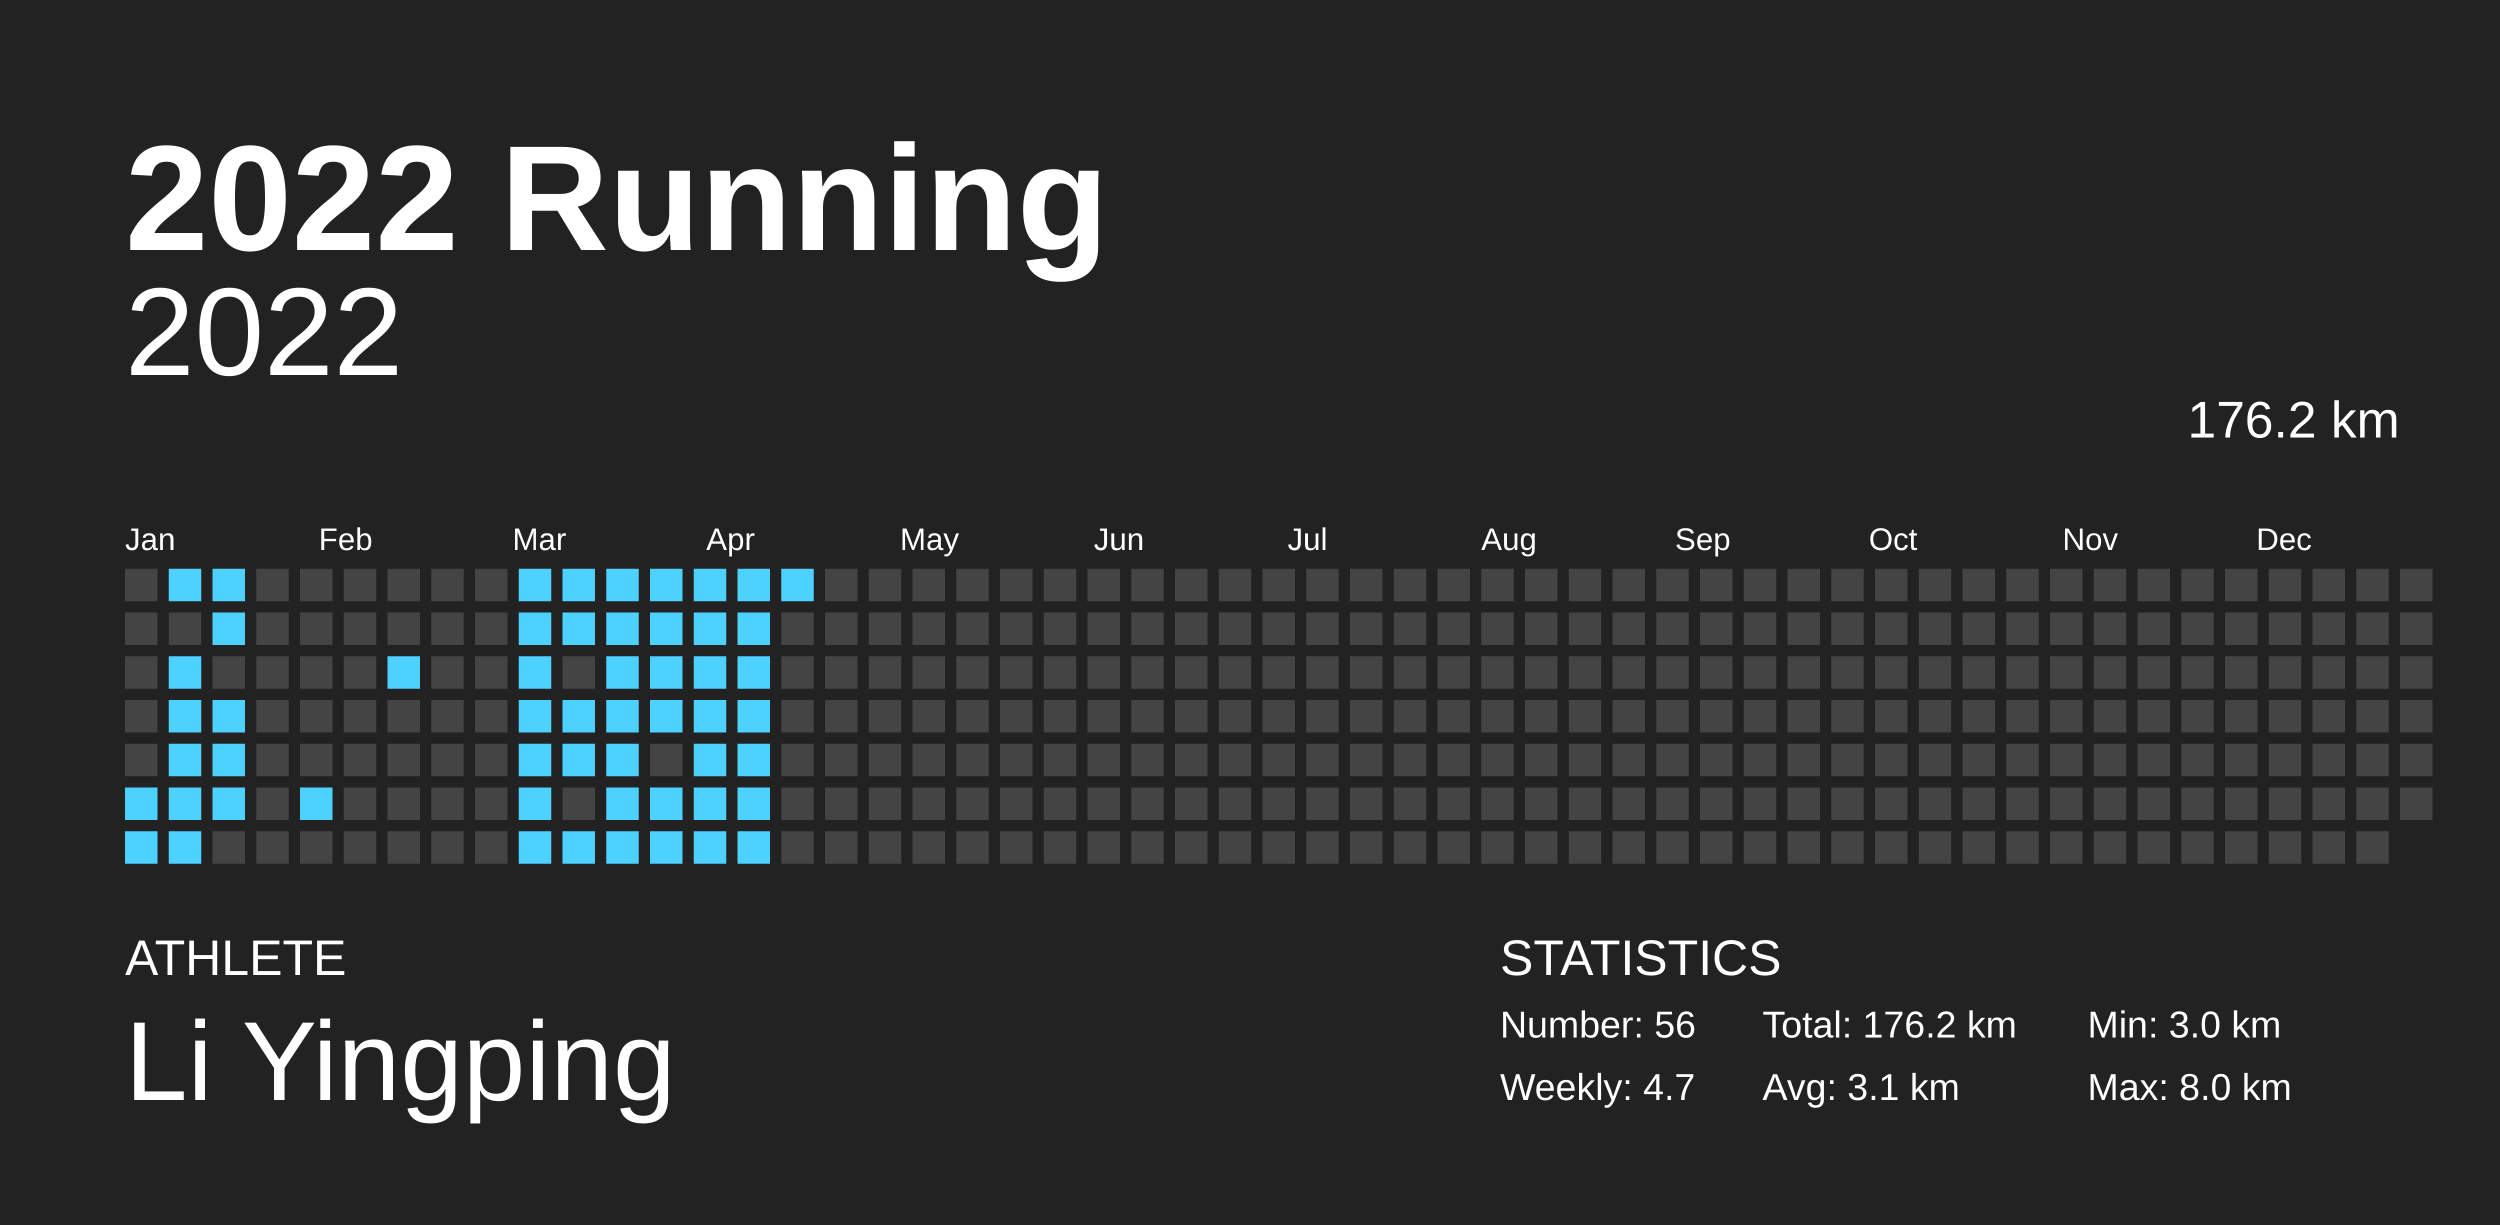
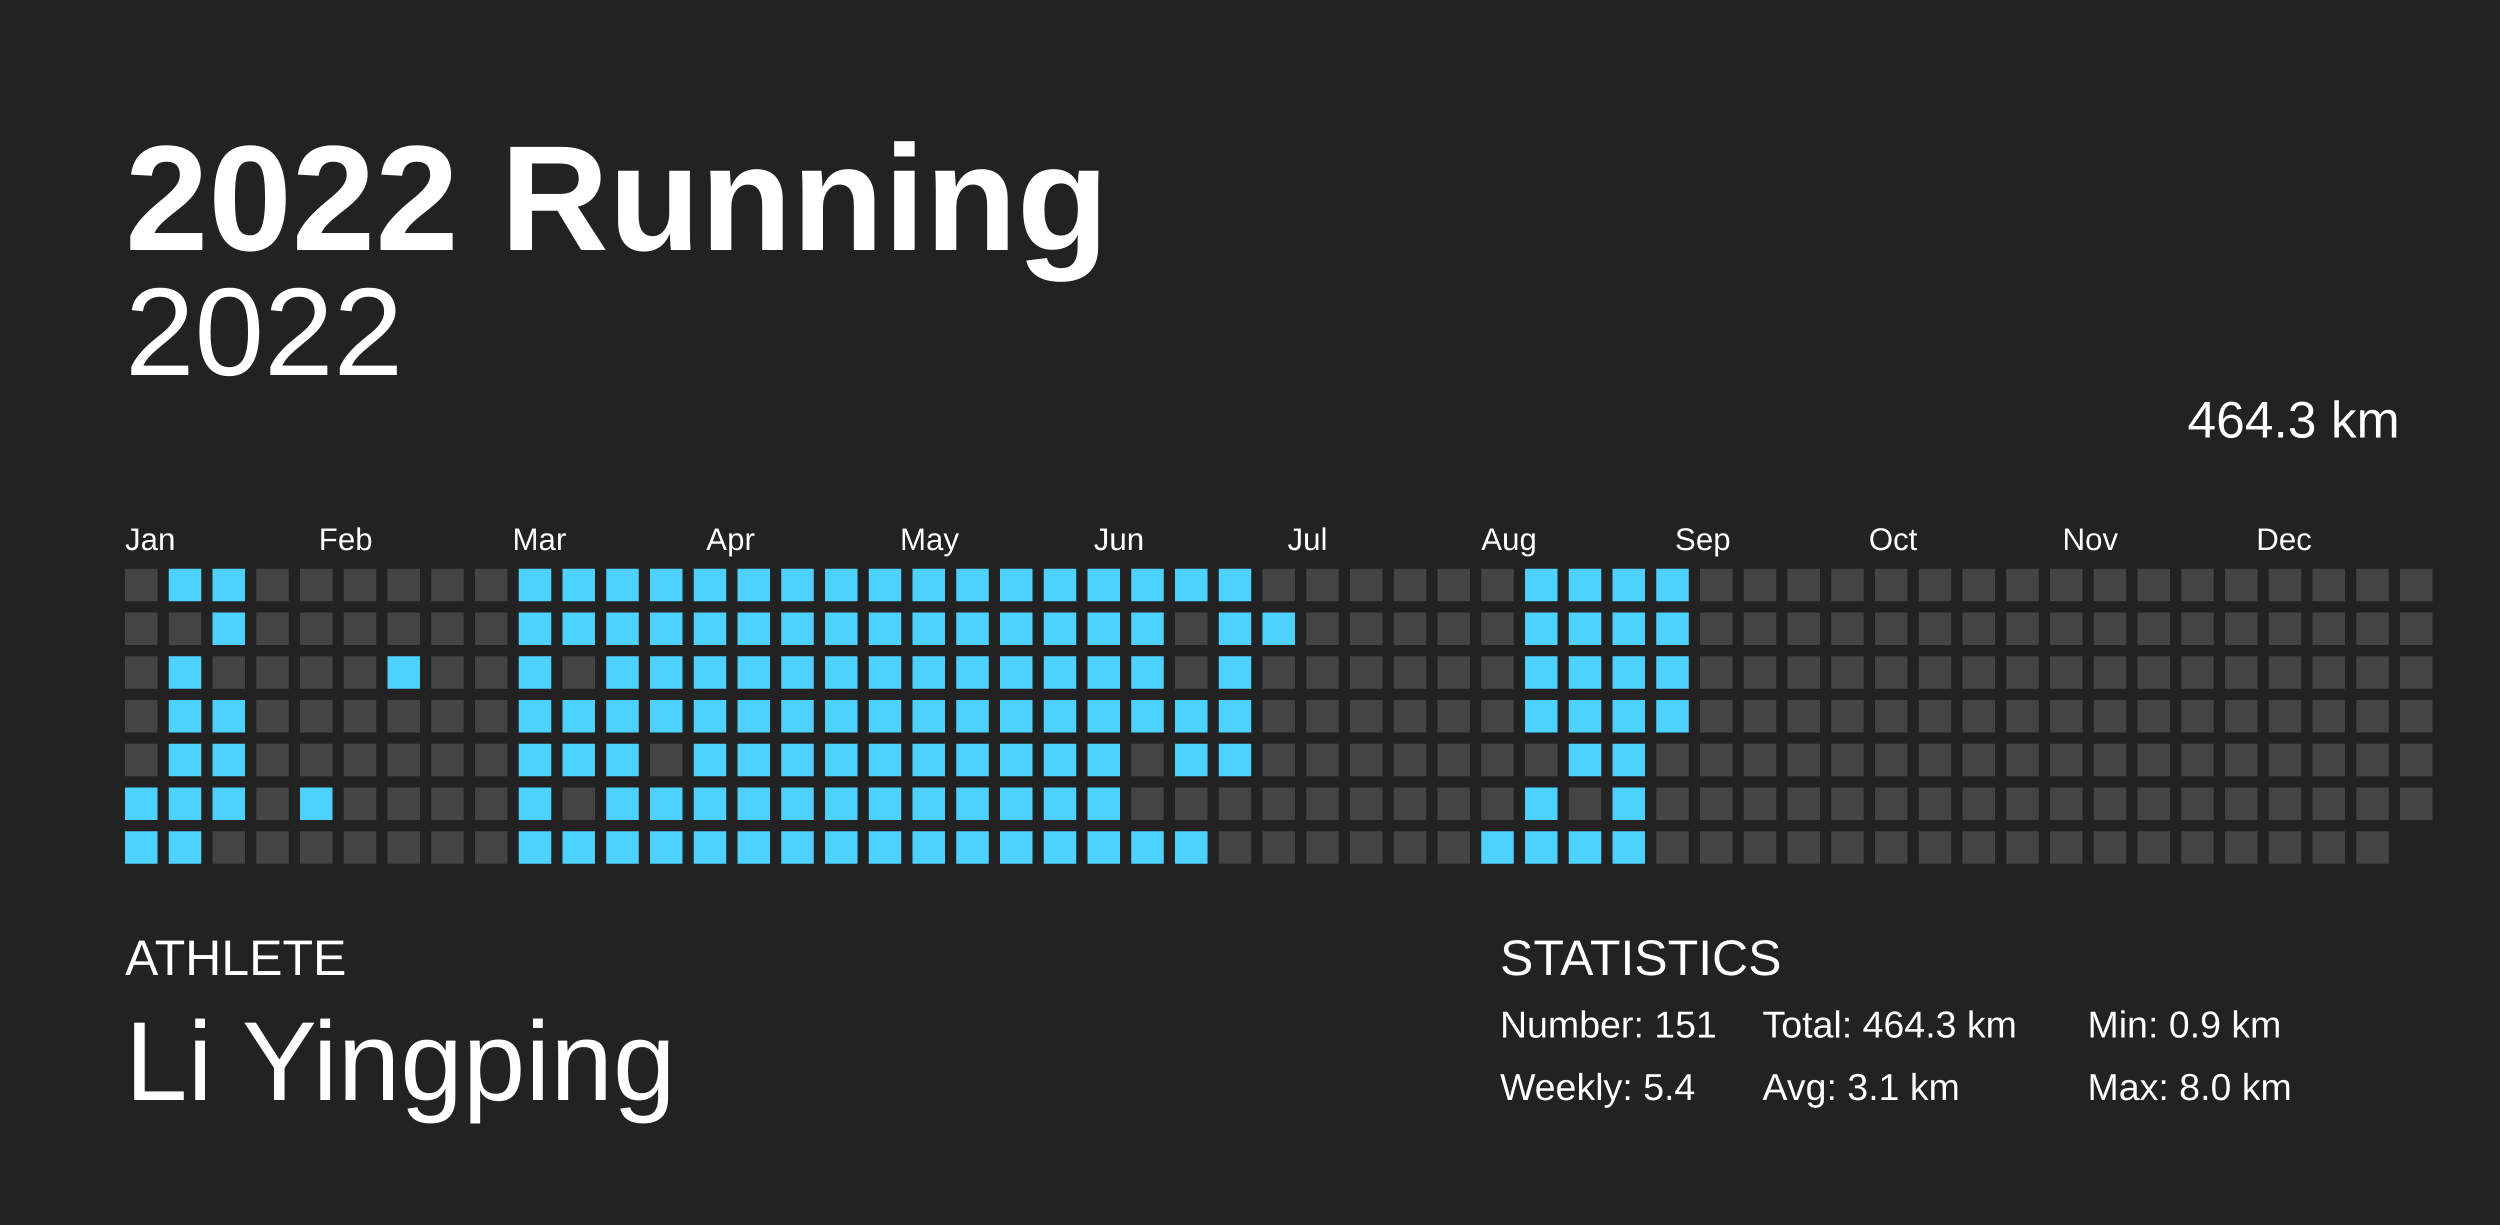
<svg xmlns="http://www.w3.org/2000/svg" baseProfile="full" height="98mm" version="1.1" viewBox="0,0,200,98" width="200mm">
  <defs />
  <rect fill="#222222" height="98" width="200" x="0" y="0" />
  <text fill="#FFFFFF" style="font-size:12px; font-family:Arial; font-weight:bold;" x="10" y="20">2022 Running</text>
  <text fill="#FFFFFF" style="font-size:4px; font-family:Arial" x="10" y="78">ATHLETE</text>
  <text fill="#FFFFFF" style="font-size:9px; font-family:Arial" x="10" y="88">Li Yingping</text>
  <text fill="#FFFFFF" style="font-size:4px; font-family:Arial" x="120" y="78">STATISTICS</text>
-   <text fill="#FFFFFF" style="font-size:3px; font-family:Arial" x="120" y="83">Number: 56</text>
-   <text fill="#FFFFFF" style="font-size:3px; font-family:Arial" x="120" y="88">Weekly: 4.7</text>
-   <text fill="#FFFFFF" style="font-size:3px; font-family:Arial" x="141" y="83">Total: 176.2 km</text>
+   <text fill="#FFFFFF" style="font-size:3px; font-family:Arial" x="120" y="83">Number: 151</text>
+   <text fill="#FFFFFF" style="font-size:3px; font-family:Arial" x="120" y="88">Weekly: 5.4</text>
+   <text fill="#FFFFFF" style="font-size:3px; font-family:Arial" x="141" y="83">Total: 464.3 km</text>
  <text fill="#FFFFFF" style="font-size:3px; font-family:Arial" x="141" y="88">Avg: 3.1 km</text>
-   <text fill="#FFFFFF" style="font-size:3px; font-family:Arial" x="167" y="83">Min: 3.0 km</text>
+   <text fill="#FFFFFF" style="font-size:3px; font-family:Arial" x="167" y="83">Min: 0.9 km</text>
  <text fill="#FFFFFF" style="font-size:3px; font-family:Arial" x="167" y="88">Max: 8.0 km</text>
  <text alignment-baseline="hanging" fill="#FFFFFF" style="font-size:10.0px; font-family:Arial;" x="10" y="30">2022</text>
-   <text alignment-baseline="hanging" fill="#FFFFFF" style="font-size:4.125px; font-family:Arial;" x="175" y="35">176.2 km</text>
+   <text alignment-baseline="hanging" fill="#FFFFFF" style="font-size:4.125px; font-family:Arial;" x="175" y="35">464.3 km</text>
  <text fill="#FFFFFF" style="font-size:2.5px; font-family:Arial" x="10.0" y="44">Jan</text>
  <text fill="#FFFFFF" style="font-size:2.5px; font-family:Arial" x="25.5" y="44">Feb</text>
  <text fill="#FFFFFF" style="font-size:2.5px; font-family:Arial" x="41.0" y="44">Mar</text>
  <text fill="#FFFFFF" style="font-size:2.5px; font-family:Arial" x="56.5" y="44">Apr</text>
  <text fill="#FFFFFF" style="font-size:2.5px; font-family:Arial" x="72.0" y="44">May</text>
  <text fill="#FFFFFF" style="font-size:2.5px; font-family:Arial" x="87.5" y="44">Jun</text>
  <text fill="#FFFFFF" style="font-size:2.5px; font-family:Arial" x="103.0" y="44">Jul</text>
  <text fill="#FFFFFF" style="font-size:2.5px; font-family:Arial" x="118.5" y="44">Aug</text>
  <text fill="#FFFFFF" style="font-size:2.5px; font-family:Arial" x="134.0" y="44">Sep</text>
  <text fill="#FFFFFF" style="font-size:2.5px; font-family:Arial" x="149.5" y="44">Oct</text>
  <text fill="#FFFFFF" style="font-size:2.5px; font-family:Arial" x="165.0" y="44">Nov</text>
  <text fill="#FFFFFF" style="font-size:2.5px; font-family:Arial" x="180.5" y="44">Dec</text>
  <rect fill="#444444" height="2.6" width="2.6" x="10.0" y="45.5" />
  <rect fill="#444444" height="2.6" width="2.6" x="10.0" y="49.0" />
  <rect fill="#444444" height="2.6" width="2.6" x="10.0" y="52.5" />
  <rect fill="#444444" height="2.6" width="2.6" x="10.0" y="56.0" />
  <rect fill="#444444" height="2.6" width="2.6" x="10.0" y="59.5" />
  <rect fill="#4dd2ff" height="2.6" width="2.6" x="10.0" y="63.0" />
  <rect fill="#4dd2ff" height="2.6" width="2.6" x="10.0" y="66.5" />
  <rect fill="#4dd2ff" height="2.6" width="2.6" x="13.5" y="45.5" />
  <rect fill="#444444" height="2.6" width="2.6" x="13.5" y="49.0" />
  <rect fill="#4dd2ff" height="2.6" width="2.6" x="13.5" y="52.5" />
  <rect fill="#4dd2ff" height="2.6" width="2.6" x="13.5" y="56.0" />
  <rect fill="#4dd2ff" height="2.6" width="2.6" x="13.5" y="59.5" />
  <rect fill="#4dd2ff" height="2.6" width="2.6" x="13.5" y="63.0" />
  <rect fill="#4dd2ff" height="2.6" width="2.6" x="13.5" y="66.5" />
  <rect fill="#4dd2ff" height="2.6" width="2.6" x="17.0" y="45.5" />
  <rect fill="#4dd2ff" height="2.6" width="2.6" x="17.0" y="49.0" />
  <rect fill="#444444" height="2.6" width="2.6" x="17.0" y="52.5" />
  <rect fill="#4dd2ff" height="2.6" width="2.6" x="17.0" y="56.0" />
  <rect fill="#4dd2ff" height="2.6" width="2.6" x="17.0" y="59.5" />
  <rect fill="#4dd2ff" height="2.6" width="2.6" x="17.0" y="63.0" />
  <rect fill="#444444" height="2.6" width="2.6" x="17.0" y="66.5" />
  <rect fill="#444444" height="2.6" width="2.6" x="20.5" y="45.5" />
  <rect fill="#444444" height="2.6" width="2.6" x="20.5" y="49.0" />
  <rect fill="#444444" height="2.6" width="2.6" x="20.5" y="52.5" />
  <rect fill="#444444" height="2.6" width="2.6" x="20.5" y="56.0" />
  <rect fill="#444444" height="2.6" width="2.6" x="20.5" y="59.5" />
  <rect fill="#444444" height="2.6" width="2.6" x="20.5" y="63.0" />
  <rect fill="#444444" height="2.6" width="2.6" x="20.5" y="66.5" />
  <rect fill="#444444" height="2.6" width="2.6" x="24.0" y="45.5" />
  <rect fill="#444444" height="2.6" width="2.6" x="24.0" y="49.0" />
  <rect fill="#444444" height="2.6" width="2.6" x="24.0" y="52.5" />
  <rect fill="#444444" height="2.6" width="2.6" x="24.0" y="56.0" />
  <rect fill="#444444" height="2.6" width="2.6" x="24.0" y="59.5" />
  <rect fill="#4dd2ff" height="2.6" width="2.6" x="24.0" y="63.0" />
  <rect fill="#444444" height="2.6" width="2.6" x="24.0" y="66.5" />
  <rect fill="#444444" height="2.6" width="2.6" x="27.5" y="45.5" />
  <rect fill="#444444" height="2.6" width="2.6" x="27.5" y="49.0" />
  <rect fill="#444444" height="2.6" width="2.6" x="27.5" y="52.5" />
  <rect fill="#444444" height="2.6" width="2.6" x="27.5" y="56.0" />
  <rect fill="#444444" height="2.6" width="2.6" x="27.5" y="59.5" />
  <rect fill="#444444" height="2.6" width="2.6" x="27.5" y="63.0" />
  <rect fill="#444444" height="2.6" width="2.6" x="27.5" y="66.5" />
  <rect fill="#444444" height="2.6" width="2.6" x="31.0" y="45.5" />
  <rect fill="#444444" height="2.6" width="2.6" x="31.0" y="49.0" />
  <rect fill="#4dd2ff" height="2.6" width="2.6" x="31.0" y="52.5" />
  <rect fill="#444444" height="2.6" width="2.6" x="31.0" y="56.0" />
  <rect fill="#444444" height="2.6" width="2.6" x="31.0" y="59.5" />
  <rect fill="#444444" height="2.6" width="2.6" x="31.0" y="63.0" />
  <rect fill="#444444" height="2.6" width="2.6" x="31.0" y="66.5" />
  <rect fill="#444444" height="2.6" width="2.6" x="34.5" y="45.5" />
  <rect fill="#444444" height="2.6" width="2.6" x="34.5" y="49.0" />
  <rect fill="#444444" height="2.6" width="2.6" x="34.5" y="52.5" />
  <rect fill="#444444" height="2.6" width="2.6" x="34.5" y="56.0" />
  <rect fill="#444444" height="2.6" width="2.6" x="34.5" y="59.5" />
  <rect fill="#444444" height="2.6" width="2.6" x="34.5" y="63.0" />
  <rect fill="#444444" height="2.6" width="2.6" x="34.5" y="66.5" />
  <rect fill="#444444" height="2.6" width="2.6" x="38.0" y="45.5" />
  <rect fill="#444444" height="2.6" width="2.6" x="38.0" y="49.0" />
  <rect fill="#444444" height="2.6" width="2.6" x="38.0" y="52.5" />
  <rect fill="#444444" height="2.6" width="2.6" x="38.0" y="56.0" />
  <rect fill="#444444" height="2.6" width="2.6" x="38.0" y="59.5" />
  <rect fill="#444444" height="2.6" width="2.6" x="38.0" y="63.0" />
  <rect fill="#444444" height="2.6" width="2.6" x="38.0" y="66.5" />
  <rect fill="#4dd2ff" height="2.6" width="2.6" x="41.5" y="45.5" />
  <rect fill="#4dd2ff" height="2.6" width="2.6" x="41.5" y="49.0" />
  <rect fill="#4dd2ff" height="2.6" width="2.6" x="41.5" y="52.5" />
  <rect fill="#4dd2ff" height="2.6" width="2.6" x="41.5" y="56.0" />
  <rect fill="#4dd2ff" height="2.6" width="2.6" x="41.5" y="59.5" />
  <rect fill="#4dd2ff" height="2.6" width="2.6" x="41.5" y="63.0" />
  <rect fill="#4dd2ff" height="2.6" width="2.6" x="41.5" y="66.5" />
  <rect fill="#4dd2ff" height="2.6" width="2.6" x="45.0" y="45.5" />
  <rect fill="#4dd2ff" height="2.6" width="2.6" x="45.0" y="49.0" />
  <rect fill="#444444" height="2.6" width="2.6" x="45.0" y="52.5" />
  <rect fill="#4dd2ff" height="2.6" width="2.6" x="45.0" y="56.0" />
  <rect fill="#4dd2ff" height="2.6" width="2.6" x="45.0" y="59.5" />
  <rect fill="#444444" height="2.6" width="2.6" x="45.0" y="63.0" />
  <rect fill="#4dd2ff" height="2.6" width="2.6" x="45.0" y="66.5" />
  <rect fill="#4dd2ff" height="2.6" width="2.6" x="48.5" y="45.5" />
  <rect fill="#4dd2ff" height="2.6" width="2.6" x="48.5" y="49.0" />
  <rect fill="#4dd2ff" height="2.6" width="2.6" x="48.5" y="52.5" />
  <rect fill="#4dd2ff" height="2.6" width="2.6" x="48.5" y="56.0" />
  <rect fill="#4dd2ff" height="2.6" width="2.6" x="48.5" y="59.5" />
  <rect fill="#4dd2ff" height="2.6" width="2.6" x="48.5" y="63.0" />
  <rect fill="#4dd2ff" height="2.6" width="2.6" x="48.5" y="66.5" />
  <rect fill="#4dd2ff" height="2.6" width="2.6" x="52.0" y="45.5" />
  <rect fill="#4dd2ff" height="2.6" width="2.6" x="52.0" y="49.0" />
  <rect fill="#4dd2ff" height="2.6" width="2.6" x="52.0" y="52.5" />
  <rect fill="#4dd2ff" height="2.6" width="2.6" x="52.0" y="56.0" />
  <rect fill="#444444" height="2.6" width="2.6" x="52.0" y="59.5" />
  <rect fill="#4dd2ff" height="2.6" width="2.6" x="52.0" y="63.0" />
  <rect fill="#4dd2ff" height="2.6" width="2.6" x="52.0" y="66.5" />
  <rect fill="#4dd2ff" height="2.6" width="2.6" x="55.5" y="45.5" />
  <rect fill="#4dd2ff" height="2.6" width="2.6" x="55.5" y="49.0" />
  <rect fill="#4dd2ff" height="2.6" width="2.6" x="55.5" y="52.5" />
  <rect fill="#4dd2ff" height="2.6" width="2.6" x="55.5" y="56.0" />
  <rect fill="#4dd2ff" height="2.6" width="2.6" x="55.5" y="59.5" />
  <rect fill="#4dd2ff" height="2.6" width="2.6" x="55.5" y="63.0" />
  <rect fill="#4dd2ff" height="2.6" width="2.6" x="55.5" y="66.5" />
  <rect fill="#4dd2ff" height="2.6" width="2.6" x="59.0" y="45.5" />
  <rect fill="#4dd2ff" height="2.6" width="2.6" x="59.0" y="49.0" />
  <rect fill="#4dd2ff" height="2.6" width="2.6" x="59.0" y="52.5" />
  <rect fill="#4dd2ff" height="2.6" width="2.6" x="59.0" y="56.0" />
  <rect fill="#4dd2ff" height="2.6" width="2.6" x="59.0" y="59.5" />
  <rect fill="#4dd2ff" height="2.6" width="2.6" x="59.0" y="63.0" />
  <rect fill="#4dd2ff" height="2.6" width="2.6" x="59.0" y="66.5" />
  <rect fill="#4dd2ff" height="2.6" width="2.6" x="62.5" y="45.5" />
-   <rect fill="#444444" height="2.6" width="2.6" x="62.5" y="49.0" />
-   <rect fill="#444444" height="2.6" width="2.6" x="62.5" y="52.5" />
-   <rect fill="#444444" height="2.6" width="2.6" x="62.5" y="56.0" />
-   <rect fill="#444444" height="2.6" width="2.6" x="62.5" y="59.5" />
-   <rect fill="#444444" height="2.6" width="2.6" x="62.5" y="63.0" />
-   <rect fill="#444444" height="2.6" width="2.6" x="62.5" y="66.5" />
-   <rect fill="#444444" height="2.6" width="2.6" x="66.0" y="45.5" />
-   <rect fill="#444444" height="2.6" width="2.6" x="66.0" y="49.0" />
-   <rect fill="#444444" height="2.6" width="2.6" x="66.0" y="52.5" />
-   <rect fill="#444444" height="2.6" width="2.6" x="66.0" y="56.0" />
-   <rect fill="#444444" height="2.6" width="2.6" x="66.0" y="59.5" />
-   <rect fill="#444444" height="2.6" width="2.6" x="66.0" y="63.0" />
-   <rect fill="#444444" height="2.6" width="2.6" x="66.0" y="66.5" />
-   <rect fill="#444444" height="2.6" width="2.6" x="69.5" y="45.5" />
-   <rect fill="#444444" height="2.6" width="2.6" x="69.5" y="49.0" />
-   <rect fill="#444444" height="2.6" width="2.6" x="69.5" y="52.5" />
-   <rect fill="#444444" height="2.6" width="2.6" x="69.5" y="56.0" />
-   <rect fill="#444444" height="2.6" width="2.6" x="69.5" y="59.5" />
-   <rect fill="#444444" height="2.6" width="2.6" x="69.5" y="63.0" />
-   <rect fill="#444444" height="2.6" width="2.6" x="69.5" y="66.5" />
-   <rect fill="#444444" height="2.6" width="2.6" x="73.0" y="45.5" />
-   <rect fill="#444444" height="2.6" width="2.6" x="73.0" y="49.0" />
-   <rect fill="#444444" height="2.6" width="2.6" x="73.0" y="52.5" />
-   <rect fill="#444444" height="2.6" width="2.6" x="73.0" y="56.0" />
-   <rect fill="#444444" height="2.6" width="2.6" x="73.0" y="59.5" />
-   <rect fill="#444444" height="2.6" width="2.6" x="73.0" y="63.0" />
-   <rect fill="#444444" height="2.6" width="2.6" x="73.0" y="66.5" />
-   <rect fill="#444444" height="2.6" width="2.6" x="76.5" y="45.5" />
-   <rect fill="#444444" height="2.6" width="2.6" x="76.5" y="49.0" />
-   <rect fill="#444444" height="2.6" width="2.6" x="76.5" y="52.5" />
-   <rect fill="#444444" height="2.6" width="2.6" x="76.5" y="56.0" />
-   <rect fill="#444444" height="2.6" width="2.6" x="76.5" y="59.5" />
-   <rect fill="#444444" height="2.6" width="2.6" x="76.5" y="63.0" />
-   <rect fill="#444444" height="2.6" width="2.6" x="76.5" y="66.5" />
-   <rect fill="#444444" height="2.6" width="2.6" x="80.0" y="45.5" />
-   <rect fill="#444444" height="2.6" width="2.6" x="80.0" y="49.0" />
-   <rect fill="#444444" height="2.6" width="2.6" x="80.0" y="52.5" />
-   <rect fill="#444444" height="2.6" width="2.6" x="80.0" y="56.0" />
-   <rect fill="#444444" height="2.6" width="2.6" x="80.0" y="59.5" />
-   <rect fill="#444444" height="2.6" width="2.6" x="80.0" y="63.0" />
-   <rect fill="#444444" height="2.6" width="2.6" x="80.0" y="66.5" />
-   <rect fill="#444444" height="2.6" width="2.6" x="83.5" y="45.5" />
-   <rect fill="#444444" height="2.6" width="2.6" x="83.5" y="49.0" />
-   <rect fill="#444444" height="2.6" width="2.6" x="83.5" y="52.5" />
-   <rect fill="#444444" height="2.6" width="2.6" x="83.5" y="56.0" />
-   <rect fill="#444444" height="2.6" width="2.6" x="83.5" y="59.5" />
-   <rect fill="#444444" height="2.6" width="2.6" x="83.5" y="63.0" />
-   <rect fill="#444444" height="2.6" width="2.6" x="83.5" y="66.5" />
-   <rect fill="#444444" height="2.6" width="2.6" x="87.0" y="45.5" />
-   <rect fill="#444444" height="2.6" width="2.6" x="87.0" y="49.0" />
-   <rect fill="#444444" height="2.6" width="2.6" x="87.0" y="52.5" />
-   <rect fill="#444444" height="2.6" width="2.6" x="87.0" y="56.0" />
-   <rect fill="#444444" height="2.6" width="2.6" x="87.0" y="59.5" />
-   <rect fill="#444444" height="2.6" width="2.6" x="87.0" y="63.0" />
-   <rect fill="#444444" height="2.6" width="2.6" x="87.0" y="66.5" />
-   <rect fill="#444444" height="2.6" width="2.6" x="90.5" y="45.5" />
-   <rect fill="#444444" height="2.6" width="2.6" x="90.5" y="49.0" />
-   <rect fill="#444444" height="2.6" width="2.6" x="90.5" y="52.5" />
-   <rect fill="#444444" height="2.6" width="2.6" x="90.5" y="56.0" />
+   <rect fill="#4dd2ff" height="2.6" width="2.6" x="62.5" y="49.0" />
+   <rect fill="#4dd2ff" height="2.6" width="2.6" x="62.5" y="52.5" />
+   <rect fill="#4dd2ff" height="2.6" width="2.6" x="62.5" y="56.0" />
+   <rect fill="#4dd2ff" height="2.6" width="2.6" x="62.5" y="59.5" />
+   <rect fill="#4dd2ff" height="2.6" width="2.6" x="62.5" y="63.0" />
+   <rect fill="#4dd2ff" height="2.6" width="2.6" x="62.5" y="66.5" />
+   <rect fill="#4dd2ff" height="2.6" width="2.6" x="66.0" y="45.5" />
+   <rect fill="#4dd2ff" height="2.6" width="2.6" x="66.0" y="49.0" />
+   <rect fill="#4dd2ff" height="2.6" width="2.6" x="66.0" y="52.5" />
+   <rect fill="#4dd2ff" height="2.6" width="2.6" x="66.0" y="56.0" />
+   <rect fill="#4dd2ff" height="2.6" width="2.6" x="66.0" y="59.5" />
+   <rect fill="#4dd2ff" height="2.6" width="2.6" x="66.0" y="63.0" />
+   <rect fill="#4dd2ff" height="2.6" width="2.6" x="66.0" y="66.5" />
+   <rect fill="#4dd2ff" height="2.6" width="2.6" x="69.5" y="45.5" />
+   <rect fill="#4dd2ff" height="2.6" width="2.6" x="69.5" y="49.0" />
+   <rect fill="#4dd2ff" height="2.6" width="2.6" x="69.5" y="52.5" />
+   <rect fill="#4dd2ff" height="2.6" width="2.6" x="69.5" y="56.0" />
+   <rect fill="#4dd2ff" height="2.6" width="2.6" x="69.5" y="59.5" />
+   <rect fill="#4dd2ff" height="2.6" width="2.6" x="69.5" y="63.0" />
+   <rect fill="#4dd2ff" height="2.6" width="2.6" x="69.5" y="66.5" />
+   <rect fill="#4dd2ff" height="2.6" width="2.6" x="73.0" y="45.5" />
+   <rect fill="#4dd2ff" height="2.6" width="2.6" x="73.0" y="49.0" />
+   <rect fill="#4dd2ff" height="2.6" width="2.6" x="73.0" y="52.5" />
+   <rect fill="#4dd2ff" height="2.6" width="2.6" x="73.0" y="56.0" />
+   <rect fill="#4dd2ff" height="2.6" width="2.6" x="73.0" y="59.5" />
+   <rect fill="#4dd2ff" height="2.6" width="2.6" x="73.0" y="63.0" />
+   <rect fill="#4dd2ff" height="2.6" width="2.6" x="73.0" y="66.5" />
+   <rect fill="#4dd2ff" height="2.6" width="2.6" x="76.5" y="45.5" />
+   <rect fill="#4dd2ff" height="2.6" width="2.6" x="76.5" y="49.0" />
+   <rect fill="#4dd2ff" height="2.6" width="2.6" x="76.5" y="52.5" />
+   <rect fill="#4dd2ff" height="2.6" width="2.6" x="76.5" y="56.0" />
+   <rect fill="#4dd2ff" height="2.6" width="2.6" x="76.5" y="59.5" />
+   <rect fill="#4dd2ff" height="2.6" width="2.6" x="76.5" y="63.0" />
+   <rect fill="#4dd2ff" height="2.6" width="2.6" x="76.5" y="66.5" />
+   <rect fill="#4dd2ff" height="2.6" width="2.6" x="80.0" y="45.5" />
+   <rect fill="#4dd2ff" height="2.6" width="2.6" x="80.0" y="49.0" />
+   <rect fill="#4dd2ff" height="2.6" width="2.6" x="80.0" y="52.5" />
+   <rect fill="#4dd2ff" height="2.6" width="2.6" x="80.0" y="56.0" />
+   <rect fill="#4dd2ff" height="2.6" width="2.6" x="80.0" y="59.5" />
+   <rect fill="#4dd2ff" height="2.6" width="2.6" x="80.0" y="63.0" />
+   <rect fill="#4dd2ff" height="2.6" width="2.6" x="80.0" y="66.5" />
+   <rect fill="#4dd2ff" height="2.6" width="2.6" x="83.5" y="45.5" />
+   <rect fill="#4dd2ff" height="2.6" width="2.6" x="83.5" y="49.0" />
+   <rect fill="#4dd2ff" height="2.6" width="2.6" x="83.5" y="52.5" />
+   <rect fill="#4dd2ff" height="2.6" width="2.6" x="83.5" y="56.0" />
+   <rect fill="#4dd2ff" height="2.6" width="2.6" x="83.5" y="59.5" />
+   <rect fill="#4dd2ff" height="2.6" width="2.6" x="83.5" y="63.0" />
+   <rect fill="#4dd2ff" height="2.6" width="2.6" x="83.5" y="66.5" />
+   <rect fill="#4dd2ff" height="2.6" width="2.6" x="87.0" y="45.5" />
+   <rect fill="#4dd2ff" height="2.6" width="2.6" x="87.0" y="49.0" />
+   <rect fill="#4dd2ff" height="2.6" width="2.6" x="87.0" y="52.5" />
+   <rect fill="#4dd2ff" height="2.6" width="2.6" x="87.0" y="56.0" />
+   <rect fill="#4dd2ff" height="2.6" width="2.6" x="87.0" y="59.5" />
+   <rect fill="#4dd2ff" height="2.6" width="2.6" x="87.0" y="63.0" />
+   <rect fill="#4dd2ff" height="2.6" width="2.6" x="87.0" y="66.5" />
+   <rect fill="#4dd2ff" height="2.6" width="2.6" x="90.5" y="45.5" />
+   <rect fill="#4dd2ff" height="2.6" width="2.6" x="90.5" y="49.0" />
+   <rect fill="#4dd2ff" height="2.6" width="2.6" x="90.5" y="52.5" />
+   <rect fill="#4dd2ff" height="2.6" width="2.6" x="90.5" y="56.0" />
  <rect fill="#444444" height="2.6" width="2.6" x="90.5" y="59.5" />
  <rect fill="#444444" height="2.6" width="2.6" x="90.5" y="63.0" />
-   <rect fill="#444444" height="2.6" width="2.6" x="90.5" y="66.5" />
-   <rect fill="#444444" height="2.6" width="2.6" x="94.0" y="45.5" />
+   <rect fill="#4dd2ff" height="2.6" width="2.6" x="90.5" y="66.5" />
+   <rect fill="#4dd2ff" height="2.6" width="2.6" x="94.0" y="45.5" />
  <rect fill="#444444" height="2.6" width="2.6" x="94.0" y="49.0" />
  <rect fill="#444444" height="2.6" width="2.6" x="94.0" y="52.5" />
-   <rect fill="#444444" height="2.6" width="2.6" x="94.0" y="56.0" />
-   <rect fill="#444444" height="2.6" width="2.6" x="94.0" y="59.5" />
+   <rect fill="#4dd2ff" height="2.6" width="2.6" x="94.0" y="56.0" />
+   <rect fill="#4dd2ff" height="2.6" width="2.6" x="94.0" y="59.5" />
  <rect fill="#444444" height="2.6" width="2.6" x="94.0" y="63.0" />
-   <rect fill="#444444" height="2.6" width="2.6" x="94.0" y="66.5" />
-   <rect fill="#444444" height="2.6" width="2.6" x="97.5" y="45.5" />
-   <rect fill="#444444" height="2.6" width="2.6" x="97.5" y="49.0" />
-   <rect fill="#444444" height="2.6" width="2.6" x="97.5" y="52.5" />
-   <rect fill="#444444" height="2.6" width="2.6" x="97.5" y="56.0" />
-   <rect fill="#444444" height="2.6" width="2.6" x="97.5" y="59.5" />
+   <rect fill="#4dd2ff" height="2.6" width="2.6" x="94.0" y="66.5" />
+   <rect fill="#4dd2ff" height="2.6" width="2.6" x="97.5" y="45.5" />
+   <rect fill="#4dd2ff" height="2.6" width="2.6" x="97.5" y="49.0" />
+   <rect fill="#4dd2ff" height="2.6" width="2.6" x="97.5" y="52.5" />
+   <rect fill="#4dd2ff" height="2.6" width="2.6" x="97.5" y="56.0" />
+   <rect fill="#4dd2ff" height="2.6" width="2.6" x="97.5" y="59.5" />
  <rect fill="#444444" height="2.6" width="2.6" x="97.5" y="63.0" />
  <rect fill="#444444" height="2.6" width="2.6" x="97.5" y="66.5" />
  <rect fill="#444444" height="2.6" width="2.6" x="101.0" y="45.5" />
-   <rect fill="#444444" height="2.6" width="2.6" x="101.0" y="49.0" />
+   <rect fill="#4dd2ff" height="2.6" width="2.6" x="101.0" y="49.0" />
  <rect fill="#444444" height="2.6" width="2.6" x="101.0" y="52.5" />
  <rect fill="#444444" height="2.6" width="2.6" x="101.0" y="56.0" />
  <rect fill="#444444" height="2.6" width="2.6" x="101.0" y="59.5" />
  <rect fill="#444444" height="2.6" width="2.6" x="101.0" y="63.0" />
  <rect fill="#444444" height="2.6" width="2.6" x="101.0" y="66.5" />
  <rect fill="#444444" height="2.6" width="2.6" x="104.5" y="45.5" />
  <rect fill="#444444" height="2.6" width="2.6" x="104.5" y="49.0" />
  <rect fill="#444444" height="2.6" width="2.6" x="104.5" y="52.5" />
  <rect fill="#444444" height="2.6" width="2.6" x="104.5" y="56.0" />
  <rect fill="#444444" height="2.6" width="2.6" x="104.5" y="59.5" />
  <rect fill="#444444" height="2.6" width="2.6" x="104.5" y="63.0" />
  <rect fill="#444444" height="2.6" width="2.6" x="104.5" y="66.5" />
  <rect fill="#444444" height="2.6" width="2.6" x="108.0" y="45.5" />
  <rect fill="#444444" height="2.6" width="2.6" x="108.0" y="49.0" />
  <rect fill="#444444" height="2.6" width="2.6" x="108.0" y="52.5" />
  <rect fill="#444444" height="2.6" width="2.6" x="108.0" y="56.0" />
  <rect fill="#444444" height="2.6" width="2.6" x="108.0" y="59.5" />
  <rect fill="#444444" height="2.6" width="2.6" x="108.0" y="63.0" />
  <rect fill="#444444" height="2.6" width="2.6" x="108.0" y="66.5" />
  <rect fill="#444444" height="2.6" width="2.6" x="111.5" y="45.5" />
  <rect fill="#444444" height="2.6" width="2.6" x="111.5" y="49.0" />
  <rect fill="#444444" height="2.6" width="2.6" x="111.5" y="52.5" />
  <rect fill="#444444" height="2.6" width="2.6" x="111.5" y="56.0" />
  <rect fill="#444444" height="2.6" width="2.6" x="111.5" y="59.5" />
  <rect fill="#444444" height="2.6" width="2.6" x="111.5" y="63.0" />
  <rect fill="#444444" height="2.6" width="2.6" x="111.5" y="66.5" />
  <rect fill="#444444" height="2.6" width="2.6" x="115.0" y="45.5" />
  <rect fill="#444444" height="2.6" width="2.6" x="115.0" y="49.0" />
  <rect fill="#444444" height="2.6" width="2.6" x="115.0" y="52.5" />
  <rect fill="#444444" height="2.6" width="2.6" x="115.0" y="56.0" />
  <rect fill="#444444" height="2.6" width="2.6" x="115.0" y="59.5" />
  <rect fill="#444444" height="2.6" width="2.6" x="115.0" y="63.0" />
  <rect fill="#444444" height="2.6" width="2.6" x="115.0" y="66.5" />
  <rect fill="#444444" height="2.6" width="2.6" x="118.5" y="45.5" />
  <rect fill="#444444" height="2.6" width="2.6" x="118.5" y="49.0" />
  <rect fill="#444444" height="2.6" width="2.6" x="118.5" y="52.5" />
  <rect fill="#444444" height="2.6" width="2.6" x="118.5" y="56.0" />
  <rect fill="#444444" height="2.6" width="2.6" x="118.5" y="59.5" />
  <rect fill="#444444" height="2.6" width="2.6" x="118.5" y="63.0" />
-   <rect fill="#444444" height="2.6" width="2.6" x="118.5" y="66.5" />
-   <rect fill="#444444" height="2.6" width="2.6" x="122.0" y="45.5" />
-   <rect fill="#444444" height="2.6" width="2.6" x="122.0" y="49.0" />
-   <rect fill="#444444" height="2.6" width="2.6" x="122.0" y="52.5" />
-   <rect fill="#444444" height="2.6" width="2.6" x="122.0" y="56.0" />
+   <rect fill="#4dd2ff" height="2.6" width="2.6" x="118.5" y="66.5" />
+   <rect fill="#4dd2ff" height="2.6" width="2.6" x="122.0" y="45.5" />
+   <rect fill="#4dd2ff" height="2.6" width="2.6" x="122.0" y="49.0" />
+   <rect fill="#4dd2ff" height="2.6" width="2.6" x="122.0" y="52.5" />
+   <rect fill="#4dd2ff" height="2.6" width="2.6" x="122.0" y="56.0" />
  <rect fill="#444444" height="2.6" width="2.6" x="122.0" y="59.5" />
-   <rect fill="#444444" height="2.6" width="2.6" x="122.0" y="63.0" />
-   <rect fill="#444444" height="2.6" width="2.6" x="122.0" y="66.5" />
-   <rect fill="#444444" height="2.6" width="2.6" x="125.5" y="45.5" />
-   <rect fill="#444444" height="2.6" width="2.6" x="125.5" y="49.0" />
-   <rect fill="#444444" height="2.6" width="2.6" x="125.5" y="52.5" />
-   <rect fill="#444444" height="2.6" width="2.6" x="125.5" y="56.0" />
-   <rect fill="#444444" height="2.6" width="2.6" x="125.5" y="59.5" />
+   <rect fill="#4dd2ff" height="2.6" width="2.6" x="122.0" y="63.0" />
+   <rect fill="#4dd2ff" height="2.6" width="2.6" x="122.0" y="66.5" />
+   <rect fill="#4dd2ff" height="2.6" width="2.6" x="125.5" y="45.5" />
+   <rect fill="#4dd2ff" height="2.6" width="2.6" x="125.5" y="49.0" />
+   <rect fill="#4dd2ff" height="2.6" width="2.6" x="125.5" y="52.5" />
+   <rect fill="#4dd2ff" height="2.6" width="2.6" x="125.5" y="56.0" />
+   <rect fill="#4dd2ff" height="2.6" width="2.6" x="125.5" y="59.5" />
  <rect fill="#444444" height="2.6" width="2.6" x="125.5" y="63.0" />
-   <rect fill="#444444" height="2.6" width="2.6" x="125.5" y="66.5" />
-   <rect fill="#444444" height="2.6" width="2.6" x="129.0" y="45.5" />
-   <rect fill="#444444" height="2.6" width="2.6" x="129.0" y="49.0" />
-   <rect fill="#444444" height="2.6" width="2.6" x="129.0" y="52.5" />
-   <rect fill="#444444" height="2.6" width="2.6" x="129.0" y="56.0" />
-   <rect fill="#444444" height="2.6" width="2.6" x="129.0" y="59.5" />
-   <rect fill="#444444" height="2.6" width="2.6" x="129.0" y="63.0" />
-   <rect fill="#444444" height="2.6" width="2.6" x="129.0" y="66.5" />
-   <rect fill="#444444" height="2.6" width="2.6" x="132.5" y="45.5" />
-   <rect fill="#444444" height="2.6" width="2.6" x="132.5" y="49.0" />
-   <rect fill="#444444" height="2.6" width="2.6" x="132.5" y="52.5" />
-   <rect fill="#444444" height="2.6" width="2.6" x="132.5" y="56.0" />
+   <rect fill="#4dd2ff" height="2.6" width="2.6" x="125.5" y="66.5" />
+   <rect fill="#4dd2ff" height="2.6" width="2.6" x="129.0" y="45.5" />
+   <rect fill="#4dd2ff" height="2.6" width="2.6" x="129.0" y="49.0" />
+   <rect fill="#4dd2ff" height="2.6" width="2.6" x="129.0" y="52.5" />
+   <rect fill="#4dd2ff" height="2.6" width="2.6" x="129.0" y="56.0" />
+   <rect fill="#4dd2ff" height="2.6" width="2.6" x="129.0" y="59.5" />
+   <rect fill="#4dd2ff" height="2.6" width="2.6" x="129.0" y="63.0" />
+   <rect fill="#4dd2ff" height="2.6" width="2.6" x="129.0" y="66.5" />
+   <rect fill="#4dd2ff" height="2.6" width="2.6" x="132.5" y="45.5" />
+   <rect fill="#4dd2ff" height="2.6" width="2.6" x="132.5" y="49.0" />
+   <rect fill="#4dd2ff" height="2.6" width="2.6" x="132.5" y="52.5" />
+   <rect fill="#4dd2ff" height="2.6" width="2.6" x="132.5" y="56.0" />
  <rect fill="#444444" height="2.6" width="2.6" x="132.5" y="59.5" />
  <rect fill="#444444" height="2.6" width="2.6" x="132.5" y="63.0" />
  <rect fill="#444444" height="2.6" width="2.6" x="132.5" y="66.5" />
  <rect fill="#444444" height="2.6" width="2.6" x="136.0" y="45.5" />
  <rect fill="#444444" height="2.6" width="2.6" x="136.0" y="49.0" />
  <rect fill="#444444" height="2.6" width="2.6" x="136.0" y="52.5" />
  <rect fill="#444444" height="2.6" width="2.6" x="136.0" y="56.0" />
  <rect fill="#444444" height="2.6" width="2.6" x="136.0" y="59.5" />
  <rect fill="#444444" height="2.6" width="2.6" x="136.0" y="63.0" />
  <rect fill="#444444" height="2.6" width="2.6" x="136.0" y="66.5" />
  <rect fill="#444444" height="2.6" width="2.6" x="139.5" y="45.5" />
  <rect fill="#444444" height="2.6" width="2.6" x="139.5" y="49.0" />
  <rect fill="#444444" height="2.6" width="2.6" x="139.5" y="52.5" />
  <rect fill="#444444" height="2.6" width="2.6" x="139.5" y="56.0" />
  <rect fill="#444444" height="2.6" width="2.6" x="139.5" y="59.5" />
  <rect fill="#444444" height="2.6" width="2.6" x="139.5" y="63.0" />
  <rect fill="#444444" height="2.6" width="2.6" x="139.5" y="66.5" />
  <rect fill="#444444" height="2.6" width="2.6" x="143.0" y="45.5" />
  <rect fill="#444444" height="2.6" width="2.6" x="143.0" y="49.0" />
  <rect fill="#444444" height="2.6" width="2.6" x="143.0" y="52.5" />
  <rect fill="#444444" height="2.6" width="2.6" x="143.0" y="56.0" />
  <rect fill="#444444" height="2.6" width="2.6" x="143.0" y="59.5" />
  <rect fill="#444444" height="2.6" width="2.6" x="143.0" y="63.0" />
  <rect fill="#444444" height="2.6" width="2.6" x="143.0" y="66.5" />
  <rect fill="#444444" height="2.6" width="2.6" x="146.5" y="45.5" />
  <rect fill="#444444" height="2.6" width="2.6" x="146.5" y="49.0" />
  <rect fill="#444444" height="2.6" width="2.6" x="146.5" y="52.5" />
  <rect fill="#444444" height="2.6" width="2.6" x="146.5" y="56.0" />
  <rect fill="#444444" height="2.6" width="2.6" x="146.5" y="59.5" />
  <rect fill="#444444" height="2.6" width="2.6" x="146.5" y="63.0" />
  <rect fill="#444444" height="2.6" width="2.6" x="146.5" y="66.5" />
  <rect fill="#444444" height="2.6" width="2.6" x="150.0" y="45.5" />
  <rect fill="#444444" height="2.6" width="2.6" x="150.0" y="49.0" />
  <rect fill="#444444" height="2.6" width="2.6" x="150.0" y="52.5" />
  <rect fill="#444444" height="2.6" width="2.6" x="150.0" y="56.0" />
  <rect fill="#444444" height="2.6" width="2.6" x="150.0" y="59.5" />
  <rect fill="#444444" height="2.6" width="2.6" x="150.0" y="63.0" />
  <rect fill="#444444" height="2.6" width="2.6" x="150.0" y="66.5" />
  <rect fill="#444444" height="2.6" width="2.6" x="153.5" y="45.5" />
  <rect fill="#444444" height="2.6" width="2.6" x="153.5" y="49.0" />
  <rect fill="#444444" height="2.6" width="2.6" x="153.5" y="52.5" />
  <rect fill="#444444" height="2.6" width="2.6" x="153.5" y="56.0" />
  <rect fill="#444444" height="2.6" width="2.6" x="153.5" y="59.5" />
  <rect fill="#444444" height="2.6" width="2.6" x="153.5" y="63.0" />
  <rect fill="#444444" height="2.6" width="2.6" x="153.5" y="66.5" />
  <rect fill="#444444" height="2.6" width="2.6" x="157.0" y="45.5" />
  <rect fill="#444444" height="2.6" width="2.6" x="157.0" y="49.0" />
  <rect fill="#444444" height="2.6" width="2.6" x="157.0" y="52.5" />
  <rect fill="#444444" height="2.6" width="2.6" x="157.0" y="56.0" />
  <rect fill="#444444" height="2.6" width="2.6" x="157.0" y="59.5" />
  <rect fill="#444444" height="2.6" width="2.6" x="157.0" y="63.0" />
  <rect fill="#444444" height="2.6" width="2.6" x="157.0" y="66.5" />
  <rect fill="#444444" height="2.6" width="2.6" x="160.5" y="45.5" />
  <rect fill="#444444" height="2.6" width="2.6" x="160.5" y="49.0" />
  <rect fill="#444444" height="2.6" width="2.6" x="160.5" y="52.5" />
  <rect fill="#444444" height="2.6" width="2.6" x="160.5" y="56.0" />
  <rect fill="#444444" height="2.6" width="2.6" x="160.5" y="59.5" />
  <rect fill="#444444" height="2.6" width="2.6" x="160.5" y="63.0" />
  <rect fill="#444444" height="2.6" width="2.6" x="160.5" y="66.5" />
  <rect fill="#444444" height="2.6" width="2.6" x="164.0" y="45.5" />
  <rect fill="#444444" height="2.6" width="2.6" x="164.0" y="49.0" />
  <rect fill="#444444" height="2.6" width="2.6" x="164.0" y="52.5" />
  <rect fill="#444444" height="2.6" width="2.6" x="164.0" y="56.0" />
  <rect fill="#444444" height="2.6" width="2.6" x="164.0" y="59.5" />
  <rect fill="#444444" height="2.6" width="2.6" x="164.0" y="63.0" />
  <rect fill="#444444" height="2.6" width="2.6" x="164.0" y="66.5" />
  <rect fill="#444444" height="2.6" width="2.6" x="167.5" y="45.5" />
  <rect fill="#444444" height="2.6" width="2.6" x="167.5" y="49.0" />
  <rect fill="#444444" height="2.6" width="2.6" x="167.5" y="52.5" />
  <rect fill="#444444" height="2.6" width="2.6" x="167.5" y="56.0" />
  <rect fill="#444444" height="2.6" width="2.6" x="167.5" y="59.5" />
  <rect fill="#444444" height="2.6" width="2.6" x="167.5" y="63.0" />
  <rect fill="#444444" height="2.6" width="2.6" x="167.5" y="66.5" />
  <rect fill="#444444" height="2.6" width="2.6" x="171.0" y="45.5" />
  <rect fill="#444444" height="2.6" width="2.6" x="171.0" y="49.0" />
  <rect fill="#444444" height="2.6" width="2.6" x="171.0" y="52.5" />
  <rect fill="#444444" height="2.6" width="2.6" x="171.0" y="56.0" />
  <rect fill="#444444" height="2.6" width="2.6" x="171.0" y="59.5" />
  <rect fill="#444444" height="2.6" width="2.6" x="171.0" y="63.0" />
  <rect fill="#444444" height="2.6" width="2.6" x="171.0" y="66.5" />
  <rect fill="#444444" height="2.6" width="2.6" x="174.5" y="45.5" />
  <rect fill="#444444" height="2.6" width="2.6" x="174.5" y="49.0" />
  <rect fill="#444444" height="2.6" width="2.6" x="174.5" y="52.5" />
  <rect fill="#444444" height="2.6" width="2.6" x="174.5" y="56.0" />
  <rect fill="#444444" height="2.6" width="2.6" x="174.5" y="59.5" />
  <rect fill="#444444" height="2.6" width="2.6" x="174.5" y="63.0" />
  <rect fill="#444444" height="2.6" width="2.6" x="174.5" y="66.5" />
  <rect fill="#444444" height="2.6" width="2.6" x="178.0" y="45.5" />
  <rect fill="#444444" height="2.6" width="2.6" x="178.0" y="49.0" />
  <rect fill="#444444" height="2.6" width="2.6" x="178.0" y="52.5" />
  <rect fill="#444444" height="2.6" width="2.6" x="178.0" y="56.0" />
  <rect fill="#444444" height="2.6" width="2.6" x="178.0" y="59.5" />
  <rect fill="#444444" height="2.6" width="2.6" x="178.0" y="63.0" />
  <rect fill="#444444" height="2.6" width="2.6" x="178.0" y="66.5" />
  <rect fill="#444444" height="2.6" width="2.6" x="181.5" y="45.5" />
  <rect fill="#444444" height="2.6" width="2.6" x="181.5" y="49.0" />
  <rect fill="#444444" height="2.6" width="2.6" x="181.5" y="52.5" />
  <rect fill="#444444" height="2.6" width="2.6" x="181.5" y="56.0" />
  <rect fill="#444444" height="2.6" width="2.6" x="181.5" y="59.5" />
  <rect fill="#444444" height="2.6" width="2.6" x="181.5" y="63.0" />
  <rect fill="#444444" height="2.6" width="2.6" x="181.5" y="66.5" />
  <rect fill="#444444" height="2.6" width="2.6" x="185.0" y="45.5" />
  <rect fill="#444444" height="2.6" width="2.6" x="185.0" y="49.0" />
  <rect fill="#444444" height="2.6" width="2.6" x="185.0" y="52.5" />
  <rect fill="#444444" height="2.6" width="2.6" x="185.0" y="56.0" />
  <rect fill="#444444" height="2.6" width="2.6" x="185.0" y="59.5" />
  <rect fill="#444444" height="2.6" width="2.6" x="185.0" y="63.0" />
  <rect fill="#444444" height="2.6" width="2.6" x="185.0" y="66.5" />
  <rect fill="#444444" height="2.6" width="2.6" x="188.5" y="45.5" />
  <rect fill="#444444" height="2.6" width="2.6" x="188.5" y="49.0" />
  <rect fill="#444444" height="2.6" width="2.6" x="188.5" y="52.5" />
  <rect fill="#444444" height="2.6" width="2.6" x="188.5" y="56.0" />
  <rect fill="#444444" height="2.6" width="2.6" x="188.5" y="59.5" />
  <rect fill="#444444" height="2.6" width="2.6" x="188.5" y="63.0" />
  <rect fill="#444444" height="2.6" width="2.6" x="188.5" y="66.5" />
  <rect fill="#444444" height="2.6" width="2.6" x="192.0" y="45.5" />
  <rect fill="#444444" height="2.6" width="2.6" x="192.0" y="49.0" />
  <rect fill="#444444" height="2.6" width="2.6" x="192.0" y="52.5" />
  <rect fill="#444444" height="2.6" width="2.6" x="192.0" y="56.0" />
  <rect fill="#444444" height="2.6" width="2.6" x="192.0" y="59.5" />
  <rect fill="#444444" height="2.6" width="2.6" x="192.0" y="63.0" />
</svg>
